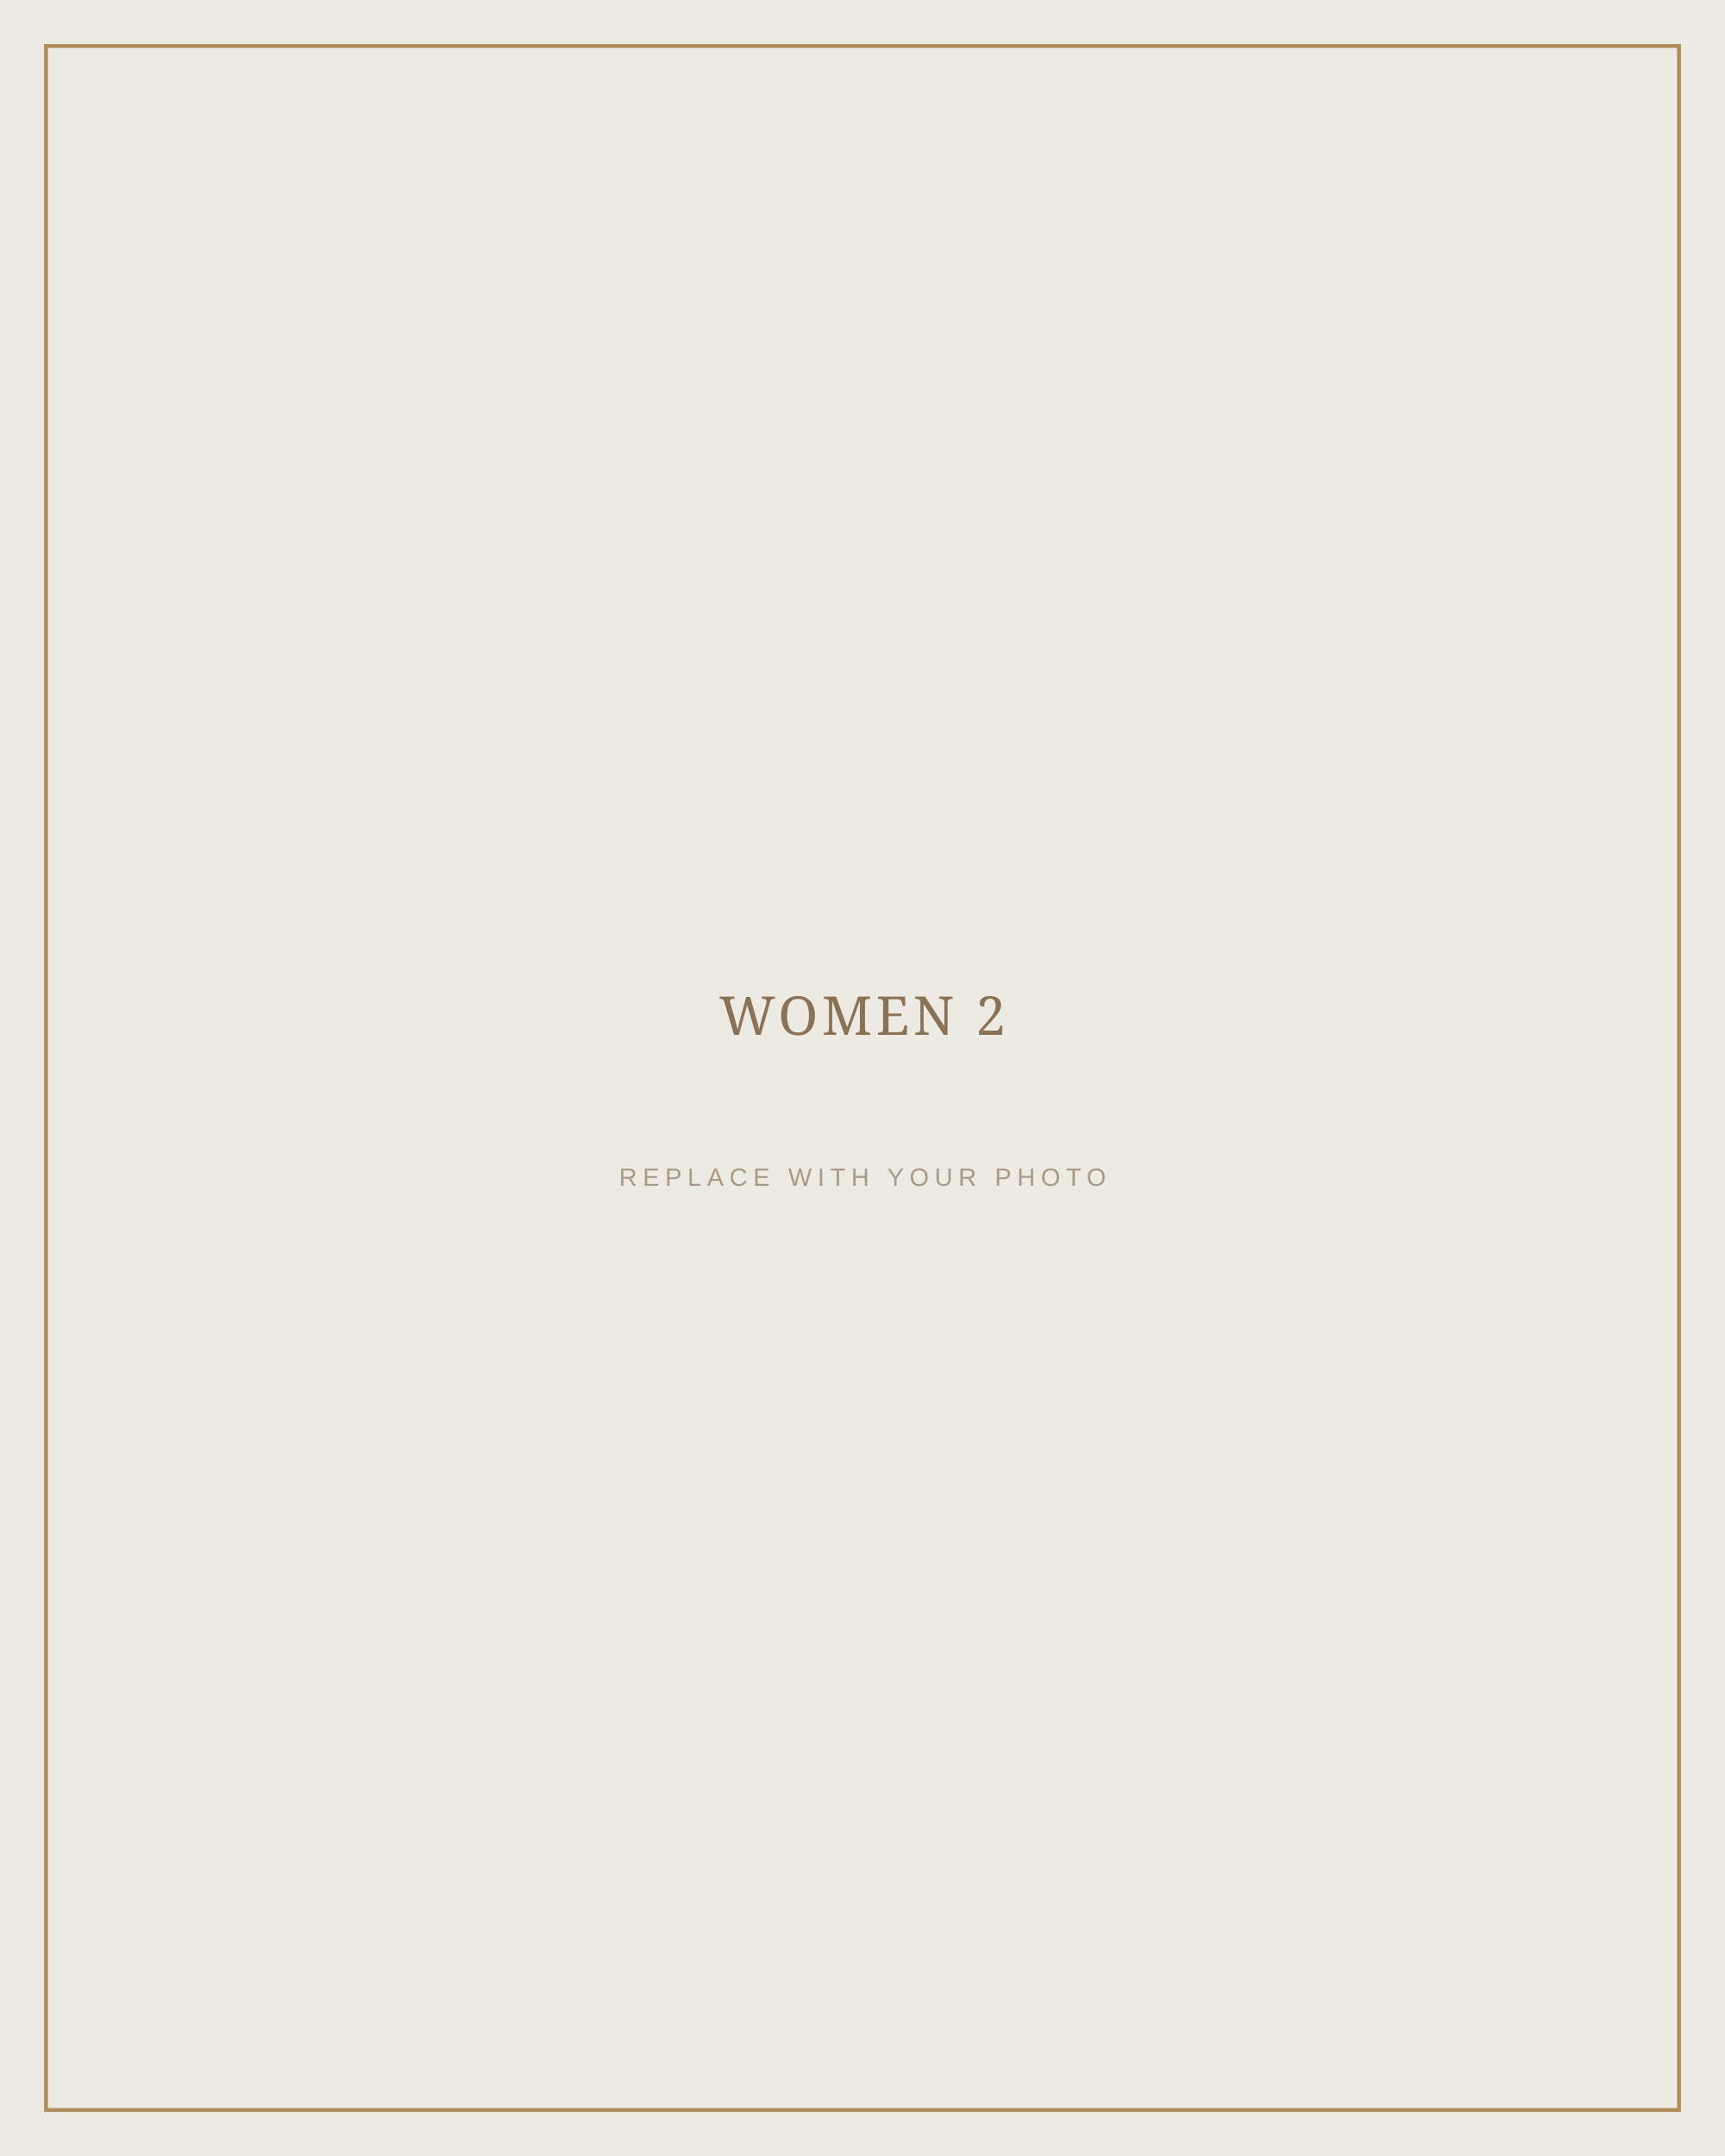
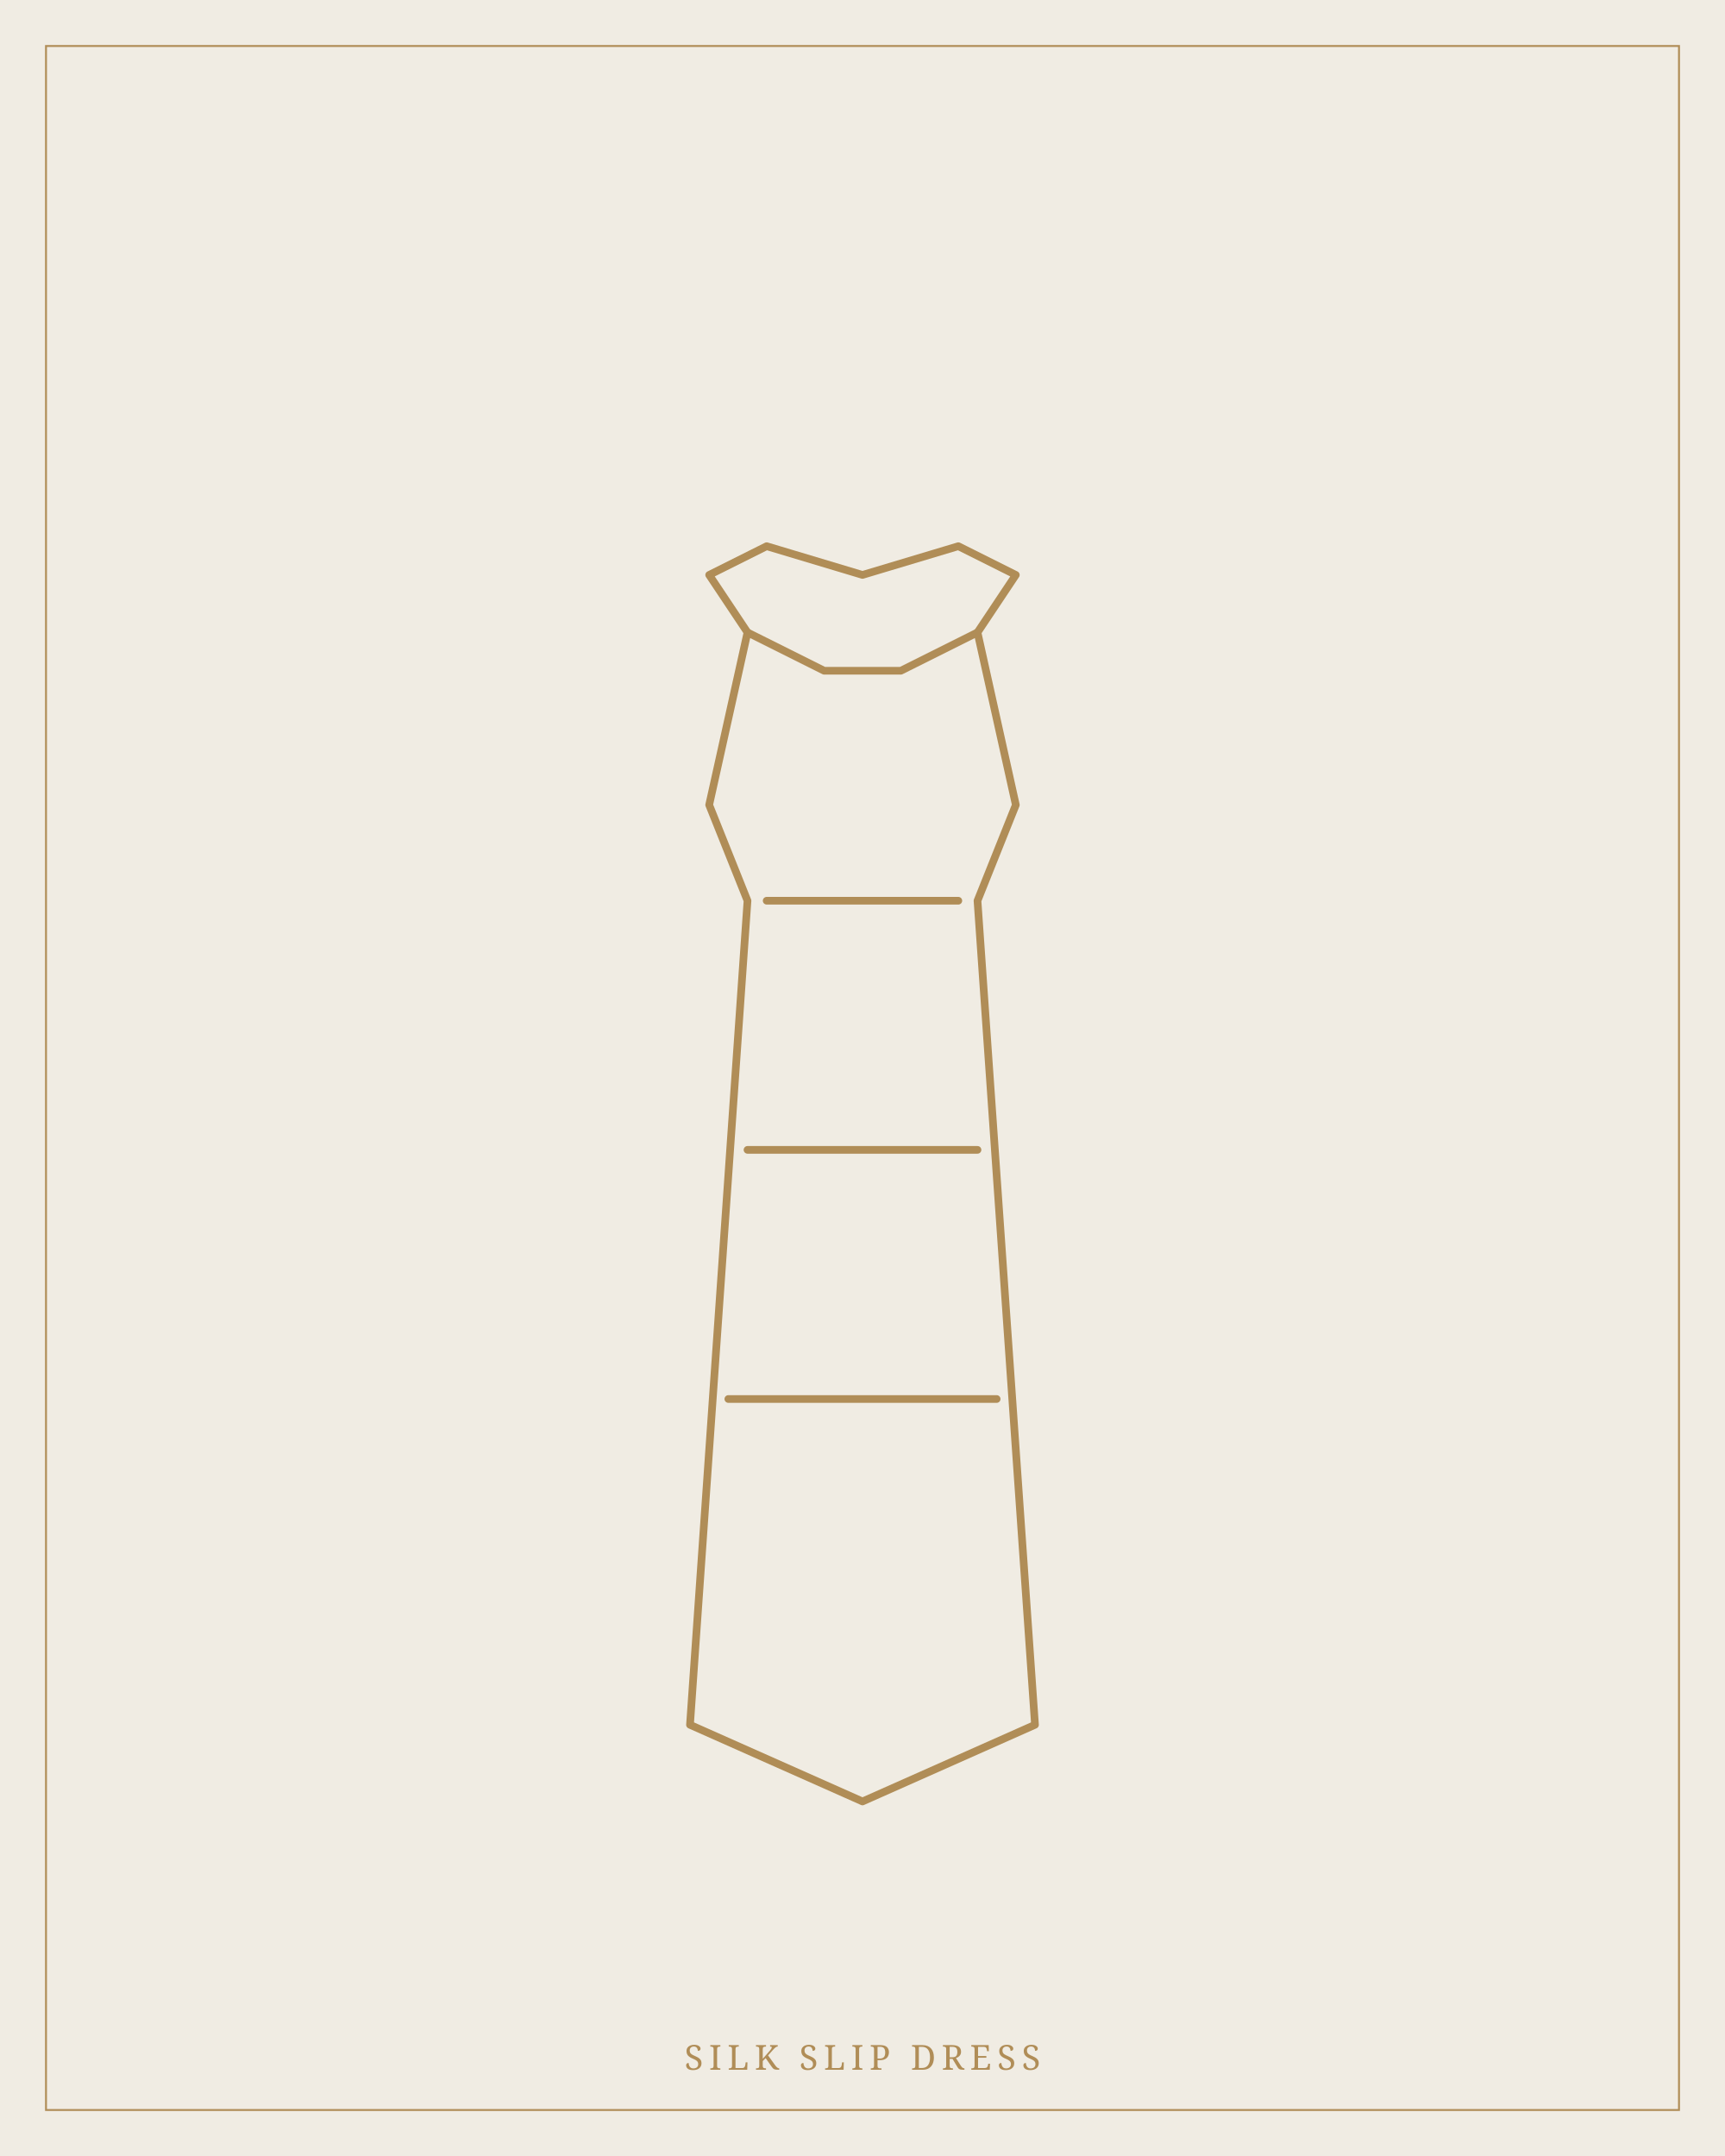
<svg xmlns="http://www.w3.org/2000/svg" viewBox="0 0 900 1125">
-   <rect width="900" height="1125" fill="#EDEAE3" />
-   <rect x="24" y="24" width="852" height="1077" fill="none" stroke="#B08D57" stroke-width="2" />
-   <text x="50%" y="48%" text-anchor="middle" font-family="Georgia, serif" font-size="28" fill="#8a7256" letter-spacing="2">WOMEN 2</text>
-   <text x="50%" y="55%" text-anchor="middle" font-family="Arial" font-size="13" fill="#a99a86" letter-spacing="3">REPLACE WITH YOUR PHOTO</text>
+   <rect width="900" height="1125" fill="#F0ECE3" />
+   <rect x="24" y="24" width="852" height="1077" fill="none" stroke="#B08D57" stroke-width="1" />
+   <g fill="none" stroke="#B08D57" stroke-width="4" stroke-linecap="round" stroke-linejoin="round">
+     <path d="M390 330 L370 300 L400 285 L450 300 L500 285 L530 300 L510 330" />
+     <path d="M390 330 L370 420 L390 470 L360 900 L450 940 L540 900 L510 470 L530 420 L510 330 L470 350 L430 350 Z" />
+     <path d="M400 470 h100 M390 600 h120 M380 730 h140" />
+   </g>
+   <text x="50%" y="1080" text-anchor="middle" font-family="Georgia, serif" font-size="18" fill="#B08D57" letter-spacing="3">SILK SLIP DRESS</text>
</svg>
